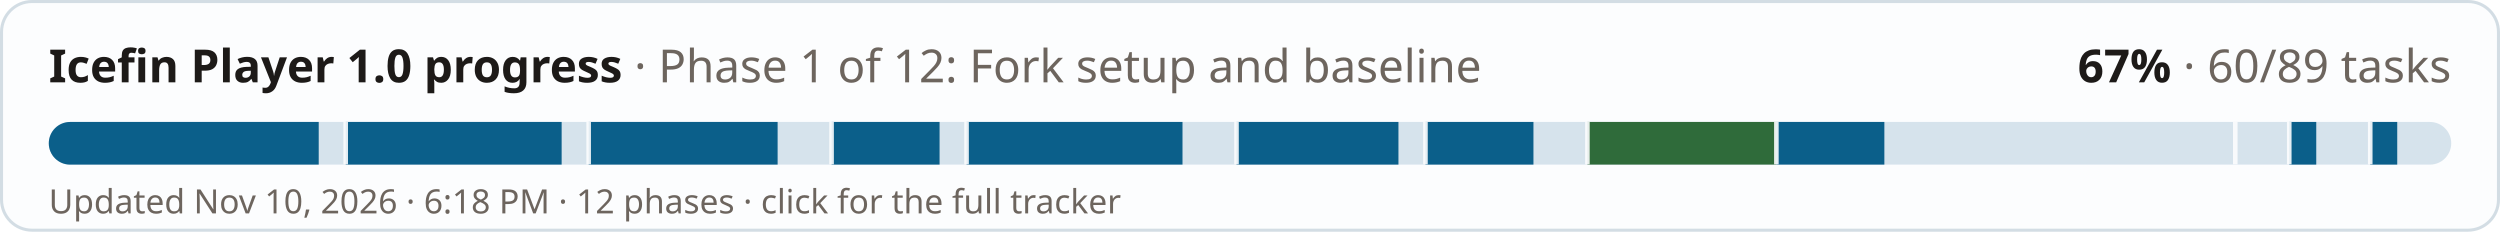
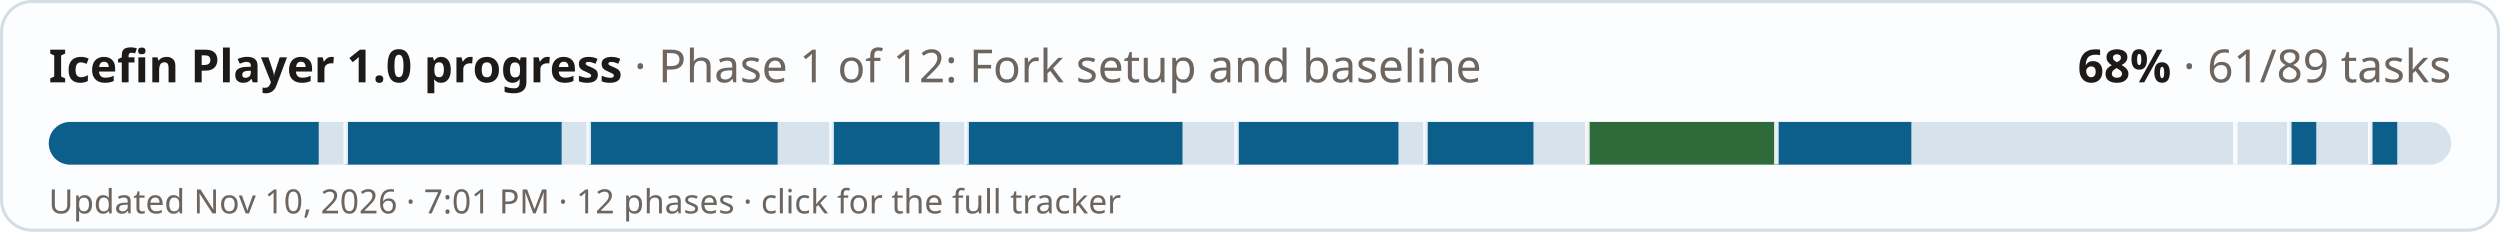
- <svg xmlns="http://www.w3.org/2000/svg" width="820" height="76" viewBox="0 0 820 76" role="img" aria-label="Icefin Player 1.0 progress: 67% (60 of 89 tasks)">
+ <svg xmlns="http://www.w3.org/2000/svg" width="820" height="76" viewBox="0 0 820 76" role="img" aria-label="Icefin Player 1.0 progress: 68% (61 of 89 tasks)">
  <style>
  .bg{fill:#fcfdfe;stroke:#d3dde4} .fg{fill:#1d1a18} .mu{fill:#6d655e} .track{fill:#d6e3ec} .done{fill:#0b5f8a} .full{fill:#2f6b3a} .tick{fill:#fcfdfe;opacity:.9}
  @media (prefers-color-scheme: dark){ .bg{fill:#1a2127;stroke:#2e3a43} .fg{fill:#f1ebe2} .mu{fill:#a99f94} .track{fill:#24384a} .done{fill:#6cb6e4} .full{fill:#6fbf7c} .tick{fill:#1a2127} }
  text{font-family:-apple-system,"Segoe UI",system-ui,"Noto Sans","DejaVu Sans",sans-serif}
</style>
  <rect class="bg" x="0.5" y="0.5" width="819" height="75" rx="10" />
  <text class="fg" x="16" y="27" font-size="15" font-weight="700">Icefin Player 1.0 progress <tspan class="mu" font-weight="400">· Phase 1 of 12: Fork setup and baseline</tspan>
  </text>
-   <text class="fg" x="804" y="27" font-size="15" font-weight="700" text-anchor="end">67% <tspan class="mu" font-weight="400">· 60/89 tasks</tspan>
+   <text class="fg" x="804" y="27" font-size="15" font-weight="700" text-anchor="end">68% <tspan class="mu" font-weight="400">· 61/89 tasks</tspan>
  </text>
  <rect class="track" x="16" y="40" width="788" height="14" rx="7" />
  <clipPath id="c">
    <rect x="16" y="40" width="788" height="14" rx="7" />
  </clipPath>
  <g clip-path="url(#c)">
    <rect class="done" x="16" y="40" width="88.54" height="14" />
    <rect class="done" x="113.39" y="40" width="70.83" height="14" />
    <rect class="done" x="193.08" y="40" width="61.98" height="14" />
    <rect class="done" x="272.76" y="40" width="35.42" height="14" />
    <rect class="done" x="317.03" y="40" width="70.83" height="14" />
    <rect class="done" x="405.57" y="40" width="53.12" height="14" />
    <rect class="done" x="467.55" y="40" width="35.42" height="14" />
    <rect class="full" x="520.67" y="40" width="61.98" height="14" />
-     <rect class="done" x="582.65" y="40" width="35.42" height="14" />
+     <rect class="done" x="582.65" y="40" width="44.27" height="14" />
    <rect class="done" x="750.88" y="40" width="8.85" height="14" />
    <rect class="done" x="777.44" y="40" width="8.85" height="14" />
    <rect class="tick" x="112.64" y="40" width="1.5" height="14" />
    <rect class="tick" x="192.33" y="40" width="1.5" height="14" />
    <rect class="tick" x="272.01" y="40" width="1.5" height="14" />
    <rect class="tick" x="316.28" y="40" width="1.5" height="14" />
    <rect class="tick" x="404.82" y="40" width="1.5" height="14" />
    <rect class="tick" x="466.8" y="40" width="1.5" height="14" />
    <rect class="tick" x="519.92" y="40" width="1.5" height="14" />
    <rect class="tick" x="581.9" y="40" width="1.5" height="14" />
    <rect class="tick" x="732.42" y="40" width="1.5" height="14" />
    <rect class="tick" x="750.13" y="40" width="1.5" height="14" />
    <rect class="tick" x="776.69" y="40" width="1.5" height="14" />
  </g>
-   <text class="mu" x="16" y="70" font-size="11">Updated Nov 10, 2026 · 6:18 PM · 12 phases · click for the full tracker</text>
+   <text class="mu" x="16" y="70" font-size="11">Updated Nov 10, 2026 · 7:01 PM · 12 phases · click for the full tracker</text>
</svg>
